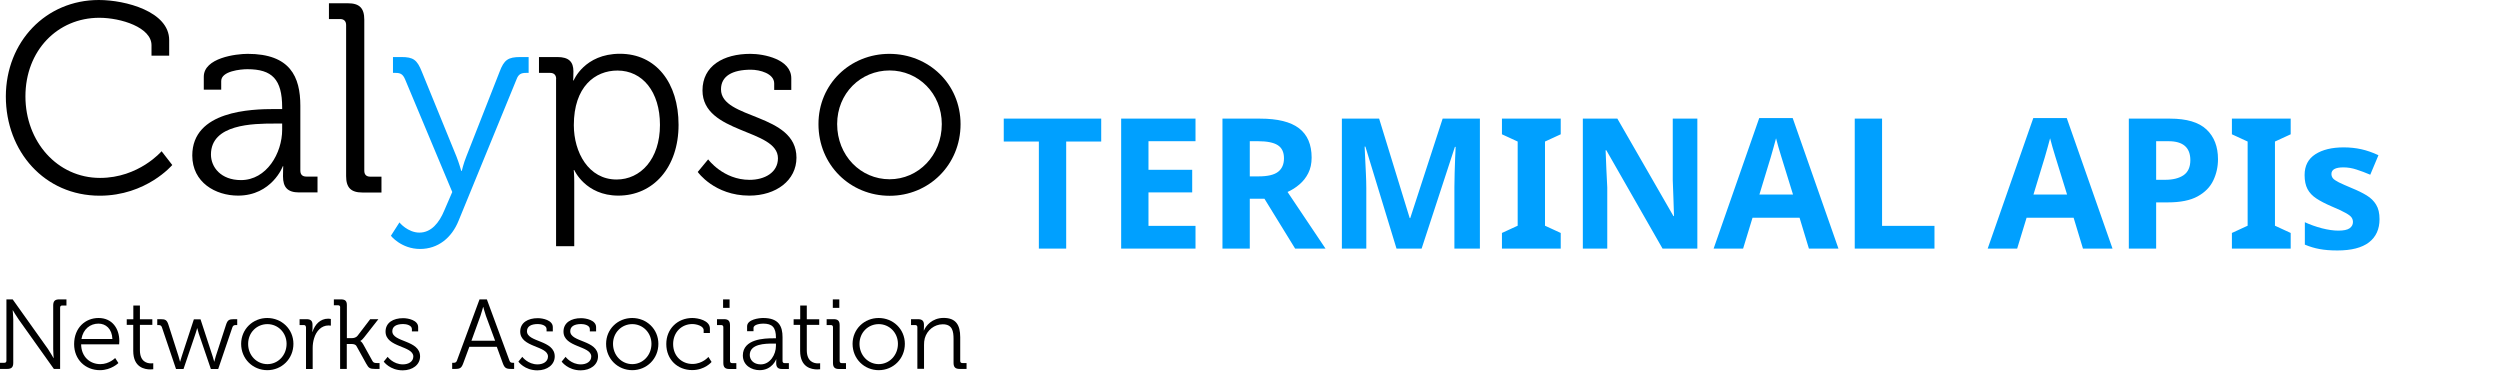
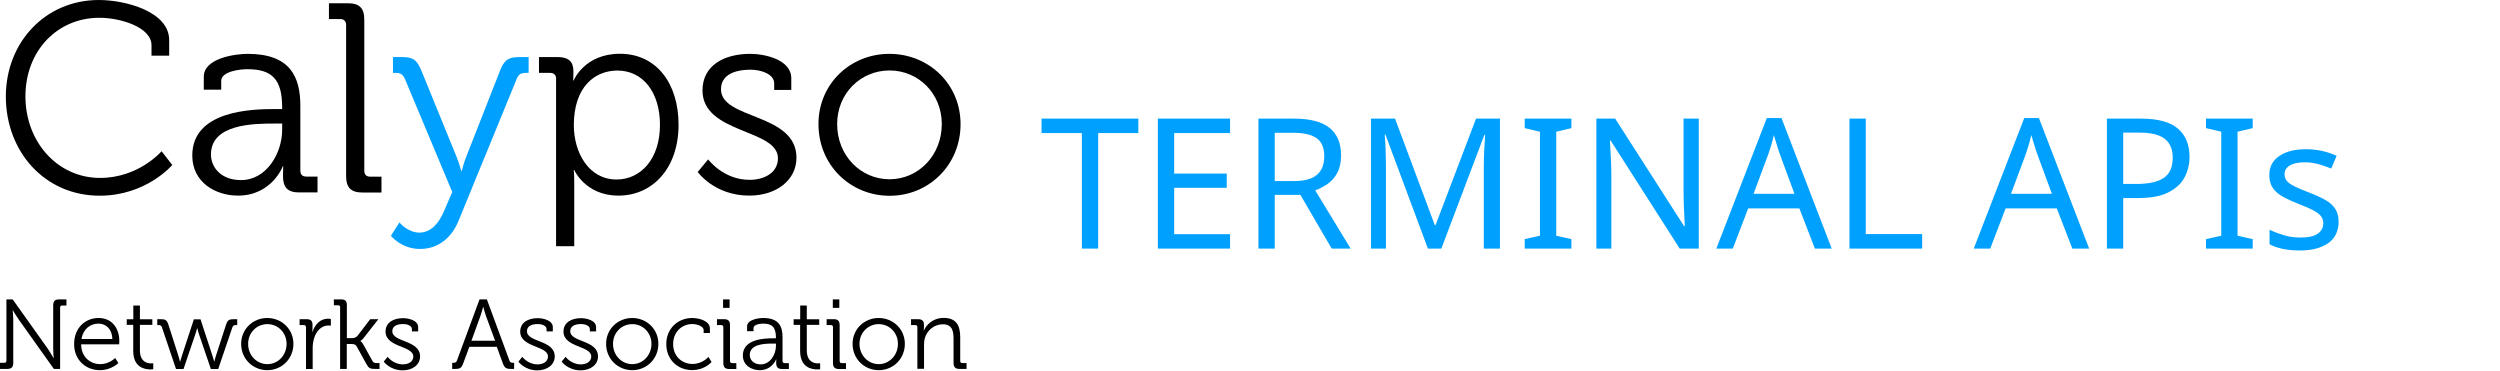
<svg xmlns="http://www.w3.org/2000/svg" xmlns:xlink="http://www.w3.org/1999/xlink" version="1.1" id="Layer_1" x="0px" y="0px" viewBox="0 0 330.588 48.972" xml:space="preserve" width="330.588" height="48.972">
  <defs id="defs67">
    <linearGradient id="linearGradient1483">
      <stop style="stop-color:#00a0ff;stop-opacity:1;" offset="0" id="stop1479" />
      <stop style="stop-color:#00a0ff;stop-opacity:0;" offset="1" id="stop1481" />
    </linearGradient>
    <linearGradient xlink:href="#linearGradient1483" id="linearGradient1485" x1="176.831" y1="-9.61" x2="285.089" y2="-9.61" gradientUnits="userSpaceOnUse" />
    <linearGradient xlink:href="#linearGradient1483" id="linearGradient1487" x1="177.421" y1="10.465" x2="285.651" y2="10.465" gradientUnits="userSpaceOnUse" />
  </defs>
  <style type="text/css" id="style2"> .st0{fill:#00A0FF;} </style>
  <g id="g18329" transform="matrix(1.102595,0,0,1.109219,-0.7387387,-0.299489)">
    <g id="g10">
      <path d="m 12.52,0.27 c 3.21,0 8.44,1.38 8.44,4.78 V 6.91 H 18.84 V 5.66 c 0,-2.12 -3.66,-3.27 -6.26,-3.27 -5.01,0 -8.86,3.91 -8.86,9.37 0,5.39 3.82,9.72 8.95,9.72 4.65,0 7.38,-3.18 7.38,-3.18 l 1.28,1.64 c 0,0 -3.11,3.66 -8.7,3.66 C 6.02,23.6 1.37,18.34 1.37,11.76 1.39,5.24 6.17,0.27 12.52,0.27 Z" id="path4" />
      <path d="m 33.61,13.27 h 0.9 v -0.19 c 0,-3.37 -1.22,-4.56 -4.17,-4.56 -0.8,0 -3.14,0.22 -3.14,1.41 v 1.03 H 25.11 V 9.42 c 0,-2.25 3.85,-2.73 5.26,-2.73 5.1,0 6.32,2.73 6.32,6.19 v 7.73 c 0,0.48 0.26,0.71 0.71,0.71 h 1.35 v 1.89 h -2.21 c -1.38,0 -1.93,-0.61 -1.93,-1.93 0,-0.71 0.03,-1.19 0.03,-1.19 h -0.06 c 0.03,0 -1.32,3.5 -5.36,3.5 -2.7,0 -5.49,-1.57 -5.49,-4.78 0,-5.35 7.09,-5.54 9.88,-5.54 z m -4.04,8.47 c 3.08,0 4.94,-3.21 4.94,-6 V 15 h -0.93 c -2.54,0 -7.61,0.06 -7.61,3.69 0,1.51 1.19,3.05 3.6,3.05 z" id="path6" />
      <path d="M 42.18,3.25 C 42.18,2.8 41.92,2.54 41.47,2.54 H 40.12 V 0.66 h 2.28 c 1.38,0 1.96,0.58 1.96,1.96 v 18 c 0,0.48 0.26,0.71 0.71,0.71 h 1.35 v 1.89 h -2.28 c -1.38,0 -1.96,-0.58 -1.96,-1.96 z" id="path8" />
    </g>
    <g id="g14">
      <path class="st0" d="m 50.97,28 c 1.41,0 2.37,-1.16 2.98,-2.63 L 54.91,23.16 49.24,9.7 C 48.98,9.12 48.7,8.96 48.12,8.96 H 47.8 V 7.07 h 1 c 1.44,0 1.89,0.32 2.47,1.77 l 4.14,10.08 c 0.32,0.8 0.58,1.73 0.58,1.73 h 0.06 c 0,0 0.22,-0.93 0.55,-1.73 L 60.58,8.84 c 0.54,-1.44 1.03,-1.77 2.5,-1.77 h 0.99 v 1.89 h -0.32 c -0.58,0 -0.9,0.16 -1.12,0.74 l -6.96,16.88 c -0.83,2.05 -2.47,3.37 -4.62,3.37 -2.25,0 -3.5,-1.57 -3.5,-1.57 l 1.03,-1.6 C 48.57,26.81 49.59,28 50.97,28 Z" id="path12" style="fill:#00a0ff;fill-opacity:1" />
    </g>
    <g id="g22">
      <path d="m 67.37,9.67 c 0,-0.45 -0.26,-0.71 -0.71,-0.71 H 65.31 V 7.07 h 2.21 c 1.38,0 1.92,0.58 1.92,1.7 0,0.64 -0.03,1.09 -0.03,1.09 h 0.06 c 0,0 1.28,-3.18 5.55,-3.18 4.33,0 7.03,3.47 7.03,8.47 0,5.1 -3.05,8.44 -7.22,8.44 -3.95,0 -5.29,-3.05 -5.29,-3.05 h -0.06 c 0,0 0.06,0.58 0.06,1.41 v 7.67 H 67.36 V 9.67 Z m 7.25,12 c 2.86,0 5.2,-2.41 5.2,-6.51 0,-3.95 -2.09,-6.48 -5.1,-6.48 -2.7,0 -5.23,1.93 -5.23,6.51 0,3.24 1.76,6.48 5.13,6.48 z" id="path16" />
      <path d="m 85.6,19.27 c 0,0 1.8,2.44 4.97,2.44 1.8,0 3.4,-0.87 3.4,-2.57 0,-3.53 -9.05,-2.89 -9.05,-8.09 0,-2.92 2.5,-4.36 5.74,-4.36 1.64,0 4.91,0.64 4.91,2.92 v 1.38 h -2.05 v -0.77 c 0,-1.19 -1.73,-1.64 -2.79,-1.64 -2.25,0 -3.59,0.77 -3.59,2.34 0,3.63 9.05,2.79 9.05,8.15 0,2.7 -2.44,4.52 -5.65,4.52 -4.2,0 -6.19,-2.82 -6.19,-2.82 z" id="path18" />
      <path d="m 107.33,6.69 c 4.72,0 8.54,3.59 8.54,8.38 0,4.88 -3.82,8.54 -8.5,8.54 -4.72,0 -8.54,-3.66 -8.54,-8.54 -0.01,-4.79 3.81,-8.38 8.5,-8.38 z m 0.03,14.95 c 3.43,0 6.26,-2.82 6.26,-6.58 0,-3.66 -2.82,-6.39 -6.26,-6.39 -3.47,0 -6.29,2.73 -6.29,6.39 0,3.76 2.82,6.58 6.29,6.58 z" id="path20" />
    </g>
    <g id="g62">
      <path d="m 0.67,43.52 h 0.51 c 0.17,0 0.26,-0.08 0.26,-0.26 v -7.3 h 0.75 l 4.23,5.91 c 0.28,0.41 0.67,1.09 0.67,1.09 h 0.02 c 0,0 -0.06,-0.65 -0.06,-1.09 v -5.19 c 0,-0.51 0.21,-0.72 0.72,-0.72 h 0.87 v 0.73 h -0.5 c -0.17,0 -0.26,0.08 -0.26,0.26 v 7.3 H 7.13 L 2.9,38.34 C 2.61,37.94 2.22,37.27 2.22,37.27 H 2.19 c 0,0 0.07,0.64 0.07,1.07 v 5.19 c 0,0.51 -0.21,0.72 -0.72,0.72 H 0.67 Z" id="path24" />
      <path d="m 12.49,38.18 c 1.64,0 2.49,1.26 2.49,2.74 0,0.14 -0.02,0.4 -0.02,0.4 H 10.4 c 0.02,1.5 1.07,2.36 2.3,2.36 1.08,0 1.78,-0.73 1.78,-0.73 l 0.39,0.6 c 0,0 -0.86,0.85 -2.21,0.85 -1.76,0 -3.1,-1.27 -3.1,-3.1 0,-1.95 1.34,-3.12 2.93,-3.12 z m 1.66,2.5 c -0.05,-1.23 -0.8,-1.83 -1.67,-1.83 -0.98,0 -1.84,0.64 -2.04,1.83 z" id="path26" />
      <path d="m 16.65,39 h -0.78 v -0.67 h 0.79 v -1.64 h 0.79 v 1.64 h 1.49 V 39 h -1.49 v 3.02 c 0,1.39 0.88,1.57 1.33,1.57 0.17,0 0.27,-0.02 0.27,-0.02 v 0.72 c 0,0 -0.14,0.02 -0.34,0.02 -0.68,0 -2.06,-0.22 -2.06,-2.21 z" id="path28" />
      <path d="m 20.09,39.29 c -0.07,-0.21 -0.2,-0.27 -0.41,-0.27 h -0.15 v -0.7 h 0.41 c 0.57,0 0.75,0.11 0.93,0.66 l 1.21,3.76 c 0.09,0.28 0.18,0.64 0.18,0.64 h 0.02 c 0,0 0.09,-0.35 0.19,-0.64 l 1.45,-4.4 h 0.8 l 1.45,4.4 c 0.09,0.28 0.19,0.64 0.19,0.64 h 0.02 c 0,0 0.07,-0.34 0.17,-0.64 l 1.23,-3.76 c 0.18,-0.55 0.37,-0.66 0.93,-0.66 h 0.41 v 0.7 h -0.17 c -0.2,0 -0.34,0.06 -0.41,0.27 l -1.7,4.97 H 25.96 L 24.51,40.04 C 24.42,39.75 24.33,39.4 24.33,39.4 h -0.02 c 0,0 -0.08,0.34 -0.19,0.64 l -1.44,4.22 h -0.9 z" id="path30" />
      <path d="m 32.72,38.18 c 1.73,0 3.14,1.32 3.14,3.08 0,1.79 -1.4,3.14 -3.13,3.14 -1.73,0 -3.14,-1.34 -3.14,-3.14 0.01,-1.76 1.41,-3.08 3.13,-3.08 z m 0.02,5.5 c 1.26,0 2.3,-1.04 2.3,-2.42 0,-1.34 -1.04,-2.35 -2.3,-2.35 -1.27,0 -2.31,1 -2.31,2.35 -0.01,1.38 1.03,2.42 2.31,2.42 z" id="path32" />
      <path d="m 37.36,39.28 c 0,-0.17 -0.09,-0.26 -0.26,-0.26 h -0.5 v -0.7 h 0.83 c 0.5,0 0.72,0.2 0.72,0.67 v 0.4 c 0,0.25 -0.02,0.45 -0.02,0.45 h 0.02 c 0.28,-0.9 0.94,-1.58 1.88,-1.58 0.17,0 0.32,0.04 0.32,0.04 v 0.79 c 0,0 -0.14,-0.02 -0.29,-0.02 -0.84,0 -1.46,0.66 -1.72,1.53 -0.12,0.38 -0.17,0.78 -0.17,1.16 v 2.5 h -0.8 v -4.98 z" id="path34" />
      <path d="m 41.47,36.92 c 0,-0.17 -0.09,-0.26 -0.26,-0.26 h -0.5 v -0.7 h 0.84 c 0.51,0 0.72,0.18 0.72,0.68 v 3.94 h 0.61 c 0.22,0 0.51,-0.07 0.67,-0.28 l 1.52,-1.98 h 0.98 l -1.71,2.17 c -0.29,0.37 -0.45,0.42 -0.45,0.42 v 0.02 c 0,0 0.18,0.08 0.37,0.44 l 1.07,1.92 c 0.11,0.2 0.22,0.26 0.54,0.26 h 0.32 v 0.7 h -0.55 c -0.59,0 -0.75,-0.09 -1.03,-0.59 L 43.43,41.54 C 43.3,41.3 43.02,41.28 42.8,41.28 h -0.54 v 2.97 h -0.8 v -7.33 z" id="path36" />
      <path d="m 47.16,42.81 c 0,0 0.66,0.9 1.83,0.9 0.66,0 1.25,-0.32 1.25,-0.94 0,-1.3 -3.33,-1.06 -3.33,-2.97 0,-1.07 0.92,-1.6 2.11,-1.6 0.6,0 1.8,0.24 1.8,1.07 v 0.51 H 50.07 V 39.5 c 0,-0.44 -0.64,-0.6 -1.03,-0.6 -0.83,0 -1.32,0.28 -1.32,0.86 0,1.33 3.33,1.03 3.33,3 0,0.99 -0.9,1.66 -2.08,1.66 -1.54,0 -2.28,-1.04 -2.28,-1.04 z" id="path38" />
      <path d="m 54.9,43.52 h 0.15 c 0.21,0 0.34,-0.04 0.42,-0.26 l 2.71,-7.3 h 0.88 l 2.71,7.3 c 0.08,0.22 0.2,0.26 0.42,0.26 h 0.14 v 0.73 h -0.38 c -0.59,0 -0.77,-0.12 -0.98,-0.68 l -0.72,-1.96 h -3.29 l -0.73,1.96 c -0.21,0.57 -0.38,0.68 -0.97,0.68 H 54.9 Z m 5.15,-2.63 -1.1,-2.96 c -0.14,-0.39 -0.32,-1.07 -0.32,-1.07 h -0.02 c 0,0 -0.18,0.68 -0.32,1.07 l -1.08,2.96 z" id="path40" />
      <path d="m 63.31,42.81 c 0,0 0.66,0.9 1.83,0.9 0.66,0 1.25,-0.32 1.25,-0.94 0,-1.3 -3.33,-1.06 -3.33,-2.97 0,-1.07 0.92,-1.6 2.11,-1.6 0.6,0 1.8,0.24 1.8,1.07 v 0.51 H 66.22 V 39.5 c 0,-0.44 -0.64,-0.6 -1.03,-0.6 -0.83,0 -1.32,0.28 -1.32,0.86 0,1.33 3.33,1.03 3.33,3 0,0.99 -0.9,1.66 -2.08,1.66 -1.55,0 -2.28,-1.04 -2.28,-1.04 z" id="path42" />
      <path d="m 68.5,42.81 c 0,0 0.66,0.9 1.83,0.9 0.66,0 1.25,-0.32 1.25,-0.94 0,-1.3 -3.33,-1.06 -3.33,-2.97 0,-1.07 0.92,-1.6 2.11,-1.6 0.6,0 1.8,0.24 1.8,1.07 v 0.51 H 71.41 V 39.5 c 0,-0.44 -0.64,-0.6 -1.03,-0.6 -0.83,0 -1.32,0.28 -1.32,0.86 0,1.33 3.33,1.03 3.33,3 0,0.99 -0.9,1.66 -2.08,1.66 -1.54,0 -2.28,-1.04 -2.28,-1.04 z" id="path44" />
      <path d="m 76.49,38.18 c 1.73,0 3.14,1.32 3.14,3.08 0,1.79 -1.4,3.14 -3.13,3.14 -1.73,0 -3.14,-1.34 -3.14,-3.14 0,-1.76 1.41,-3.08 3.13,-3.08 z m 0.01,5.5 c 1.26,0 2.3,-1.04 2.3,-2.42 0,-1.34 -1.04,-2.35 -2.3,-2.35 -1.27,0 -2.31,1 -2.31,2.35 0,1.38 1.04,2.42 2.31,2.42 z" id="path46" />
      <path d="m 83.7,38.18 c 0.67,0 2.11,0.28 2.11,1.26 v 0.53 h -0.75 v -0.34 c 0,-0.5 -0.86,-0.73 -1.36,-0.73 -1.27,0 -2.3,0.96 -2.3,2.39 0,1.46 1.07,2.37 2.32,2.37 1.21,0 1.91,-0.84 1.91,-0.84 l 0.38,0.6 c 0,0 -0.8,0.97 -2.32,0.97 -1.77,0 -3.11,-1.26 -3.11,-3.1 -0.01,-1.81 1.35,-3.11 3.12,-3.11 z" id="path48" />
      <path d="m 87.42,39.28 c 0,-0.17 -0.09,-0.26 -0.26,-0.26 h -0.5 v -0.7 h 0.84 c 0.51,0 0.72,0.21 0.72,0.72 v 4.26 c 0,0.18 0.09,0.26 0.26,0.26 h 0.5 v 0.7 h -0.84 c -0.51,0 -0.72,-0.21 -0.72,-0.72 z m -0.03,-3.32 h 0.78 v 1.01 h -0.78 z" id="path50" />
      <path d="m 93.4,40.6 h 0.33 v -0.07 c 0,-1.24 -0.45,-1.68 -1.53,-1.68 -0.29,0 -1.16,0.08 -1.16,0.52 v 0.38 h -0.77 v -0.57 c 0,-0.83 1.42,-1 1.93,-1 1.88,0 2.32,1 2.32,2.28 v 2.84 c 0,0.18 0.09,0.26 0.26,0.26 h 0.5 v 0.7 h -0.81 c -0.51,0 -0.71,-0.22 -0.71,-0.71 0,-0.26 0.01,-0.44 0.01,-0.44 h -0.02 c 0.01,0 -0.48,1.29 -1.97,1.29 -0.99,0 -2.02,-0.58 -2.02,-1.76 0.01,-1.97 2.61,-2.04 3.64,-2.04 z m -1.49,3.11 c 1.13,0 1.82,-1.18 1.82,-2.21 v -0.27 h -0.34 c -0.93,0 -2.8,0.02 -2.8,1.36 0,0.56 0.44,1.12 1.32,1.12 z" id="path52" />
      <path d="m 96.63,39 h -0.78 v -0.67 h 0.79 v -1.64 h 0.79 v 1.64 h 1.49 V 39 h -1.49 v 3.02 c 0,1.39 0.88,1.57 1.33,1.57 0.17,0 0.27,-0.02 0.27,-0.02 v 0.72 c 0,0 -0.14,0.02 -0.34,0.02 -0.68,0 -2.06,-0.22 -2.06,-2.21 z" id="path54" />
      <path d="m 100.57,39.28 c 0,-0.17 -0.09,-0.26 -0.26,-0.26 h -0.5 v -0.7 h 0.84 c 0.51,0 0.72,0.21 0.72,0.72 v 4.26 c 0,0.18 0.09,0.26 0.26,0.26 h 0.5 v 0.7 h -0.84 c -0.51,0 -0.72,-0.21 -0.72,-0.72 z m -0.02,-3.32 h 0.78 v 1.01 h -0.78 z" id="path56" />
      <path d="m 106.05,38.18 c 1.73,0 3.14,1.32 3.14,3.08 0,1.79 -1.4,3.14 -3.13,3.14 -1.73,0 -3.14,-1.34 -3.14,-3.14 0,-1.76 1.41,-3.08 3.13,-3.08 z m 0.01,5.5 c 1.26,0 2.3,-1.04 2.3,-2.42 0,-1.34 -1.04,-2.35 -2.3,-2.35 -1.27,0 -2.31,1 -2.31,2.35 0,1.38 1.04,2.42 2.31,2.42 z" id="path58" />
      <path d="m 110.69,39.28 c 0,-0.17 -0.09,-0.26 -0.26,-0.26 h -0.5 v -0.7 h 0.83 c 0.5,0 0.72,0.21 0.72,0.66 v 0.27 c 0,0.24 -0.02,0.42 -0.02,0.42 h 0.02 c 0.21,-0.54 0.97,-1.5 2.36,-1.5 1.47,0 1.99,0.84 1.99,2.3 v 2.82 c 0,0.18 0.09,0.26 0.26,0.26 h 0.5 v 0.7 h -0.84 c -0.51,0 -0.72,-0.21 -0.72,-0.72 v -2.84 c 0,-0.93 -0.14,-1.76 -1.29,-1.76 -1.01,0 -1.89,0.7 -2.16,1.67 -0.07,0.25 -0.09,0.52 -0.09,0.8 v 2.84 h -0.8 z" id="path60" />
    </g>
  </g>
  <g id="g8190" transform="matrix(0.7029932,0,0,0.7029932,9.355902,25.98206)">
    <text xml:space="preserve" style="font-style:normal;font-variant:normal;font-weight:bold;font-stretch:normal;font-size:14.749px;line-height:10.975px;font-family:'Courier New';-inkscape-font-specification:'Courier New, Bold';font-variant-ligatures:normal;font-variant-caps:normal;font-variant-numeric:normal;font-variant-east-asian:normal;letter-spacing:0px;word-spacing:0px;fill:#000000;fill-opacity:1;stroke:none;stroke-width:1.106px;stroke-linecap:butt;stroke-linejoin:miter;stroke-opacity:1" x="-15.793" y="48.274" id="text1524">
      <tspan x="-15.793" y="48.274" style="font-style:normal;font-variant:normal;font-weight:bold;font-stretch:normal;font-size:14.749px;font-family:'Courier New';-inkscape-font-specification:'Courier New, Bold';font-variant-ligatures:normal;font-variant-caps:normal;font-variant-numeric:normal;font-variant-east-asian:normal;stroke-width:1.106px" id="tspan12437" />
    </text>
    <text xml:space="preserve" style="font-style:normal;font-variant:normal;font-weight:bold;font-stretch:normal;font-size:16px;line-height:10px;font-family:'Open Sans';-inkscape-font-specification:'Open Sans, Bold';font-variant-ligatures:normal;font-variant-caps:normal;font-variant-numeric:normal;font-variant-east-asian:normal;letter-spacing:0px;word-spacing:0px;fill:#000000;fill-opacity:1;stroke:none;stroke-width:1px;stroke-linecap:butt;stroke-linejoin:miter;stroke-opacity:1" x="124.893" y="39.222" id="text1524-1">
      <tspan x="124.893" y="39.222" id="tspan1528-7" style="font-style:normal;font-variant:normal;font-weight:bold;font-stretch:normal;font-size:16px;font-family:'Open Sans';-inkscape-font-specification:'Open Sans, Bold';font-variant-ligatures:normal;font-variant-caps:normal;font-variant-numeric:normal;font-variant-east-asian:normal" />
    </text>
    <g id="g993" style="fill:#039efd;fill-opacity:1" />
    <g id="text6123" style="font-size:56.9px;line-height:1.25;stroke-width:1.422" />
    <text xml:space="preserve" style="font-style:normal;font-variant:normal;font-weight:bold;font-stretch:normal;font-size:34.14px;line-height:1.25;font-family:sans-serif;-inkscape-font-specification:'sans-serif, Bold';font-variant-ligatures:normal;font-variant-caps:normal;font-variant-numeric:normal;font-variant-east-asian:normal;fill:#00a0ff;fill-opacity:1;stroke:none;stroke-width:0.51" x="328.378" y="9.776" id="text19958-7" transform="scale(0.9967628,1.003248)">
-       <tspan style="font-style:normal;font-variant:normal;font-weight:bold;font-stretch:normal;font-size:34.14px;font-family:Montserrat;-inkscape-font-specification:'Montserrat,  weight=275';font-variant-ligatures:normal;font-variant-caps:normal;font-variant-numeric:normal;font-variant-east-asian:normal;text-align:center;text-anchor:middle;fill:#00a0ff;fill-opacity:1;stroke-width:0.51" x="328.378" y="9.776" id="tspan439-8">TERMINAL APIs</tspan>
+       <tspan style="font-style:normal;font-variant:normal;font-weight:300;font-stretch:normal;font-size:34.14px;font-family:Montserrat;-inkscape-font-specification:'Montserrat, Light';font-variant-ligatures:normal;font-variant-caps:normal;font-variant-numeric:normal;font-variant-east-asian:normal;text-align:center;text-anchor:middle;fill:#00a0ff;fill-opacity:1;stroke-width:0.51" x="328.378" y="9.776" id="tspan439-8">TERMINAL APIs</tspan>
    </text>
  </g>
</svg>
